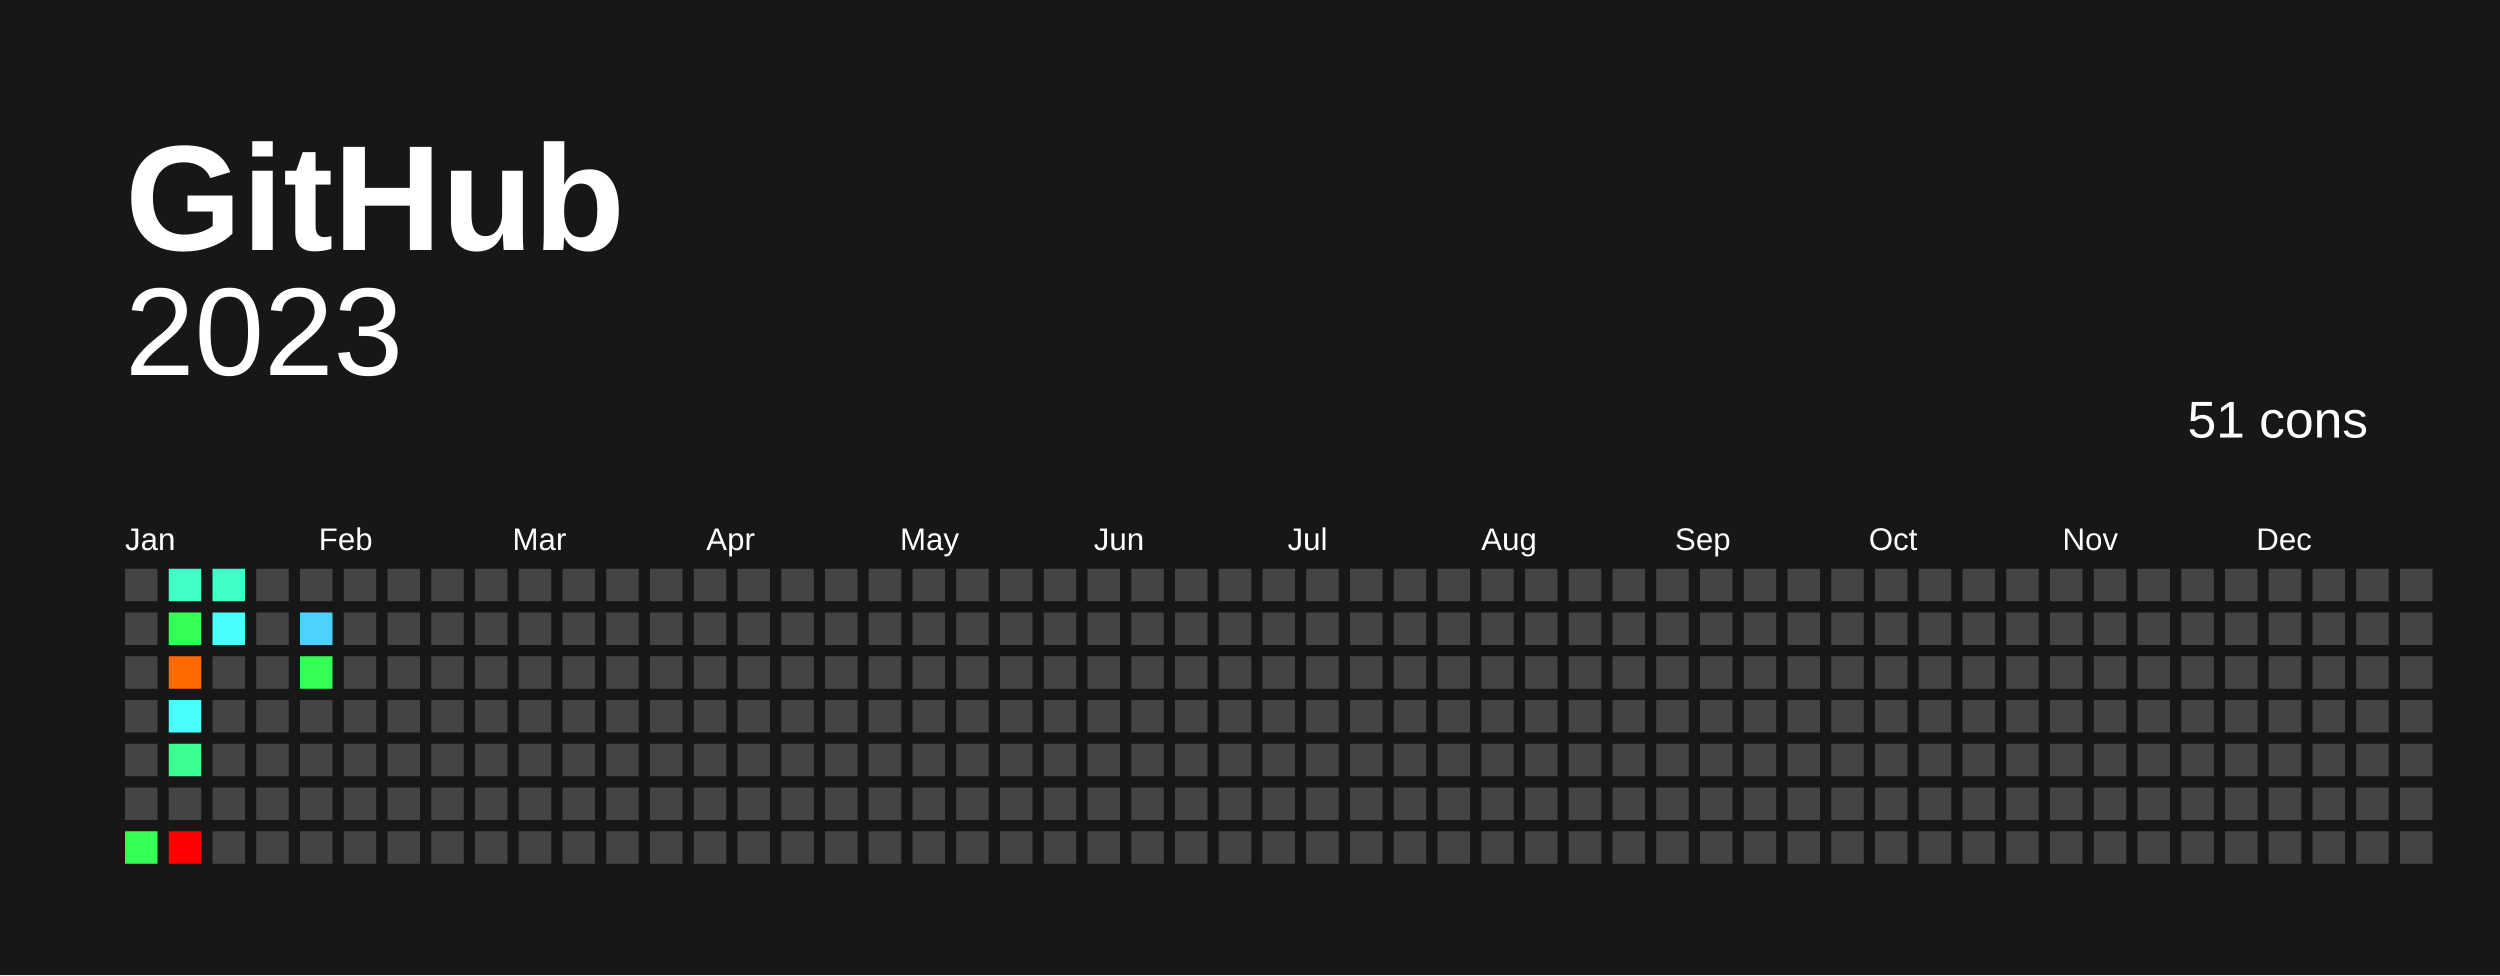
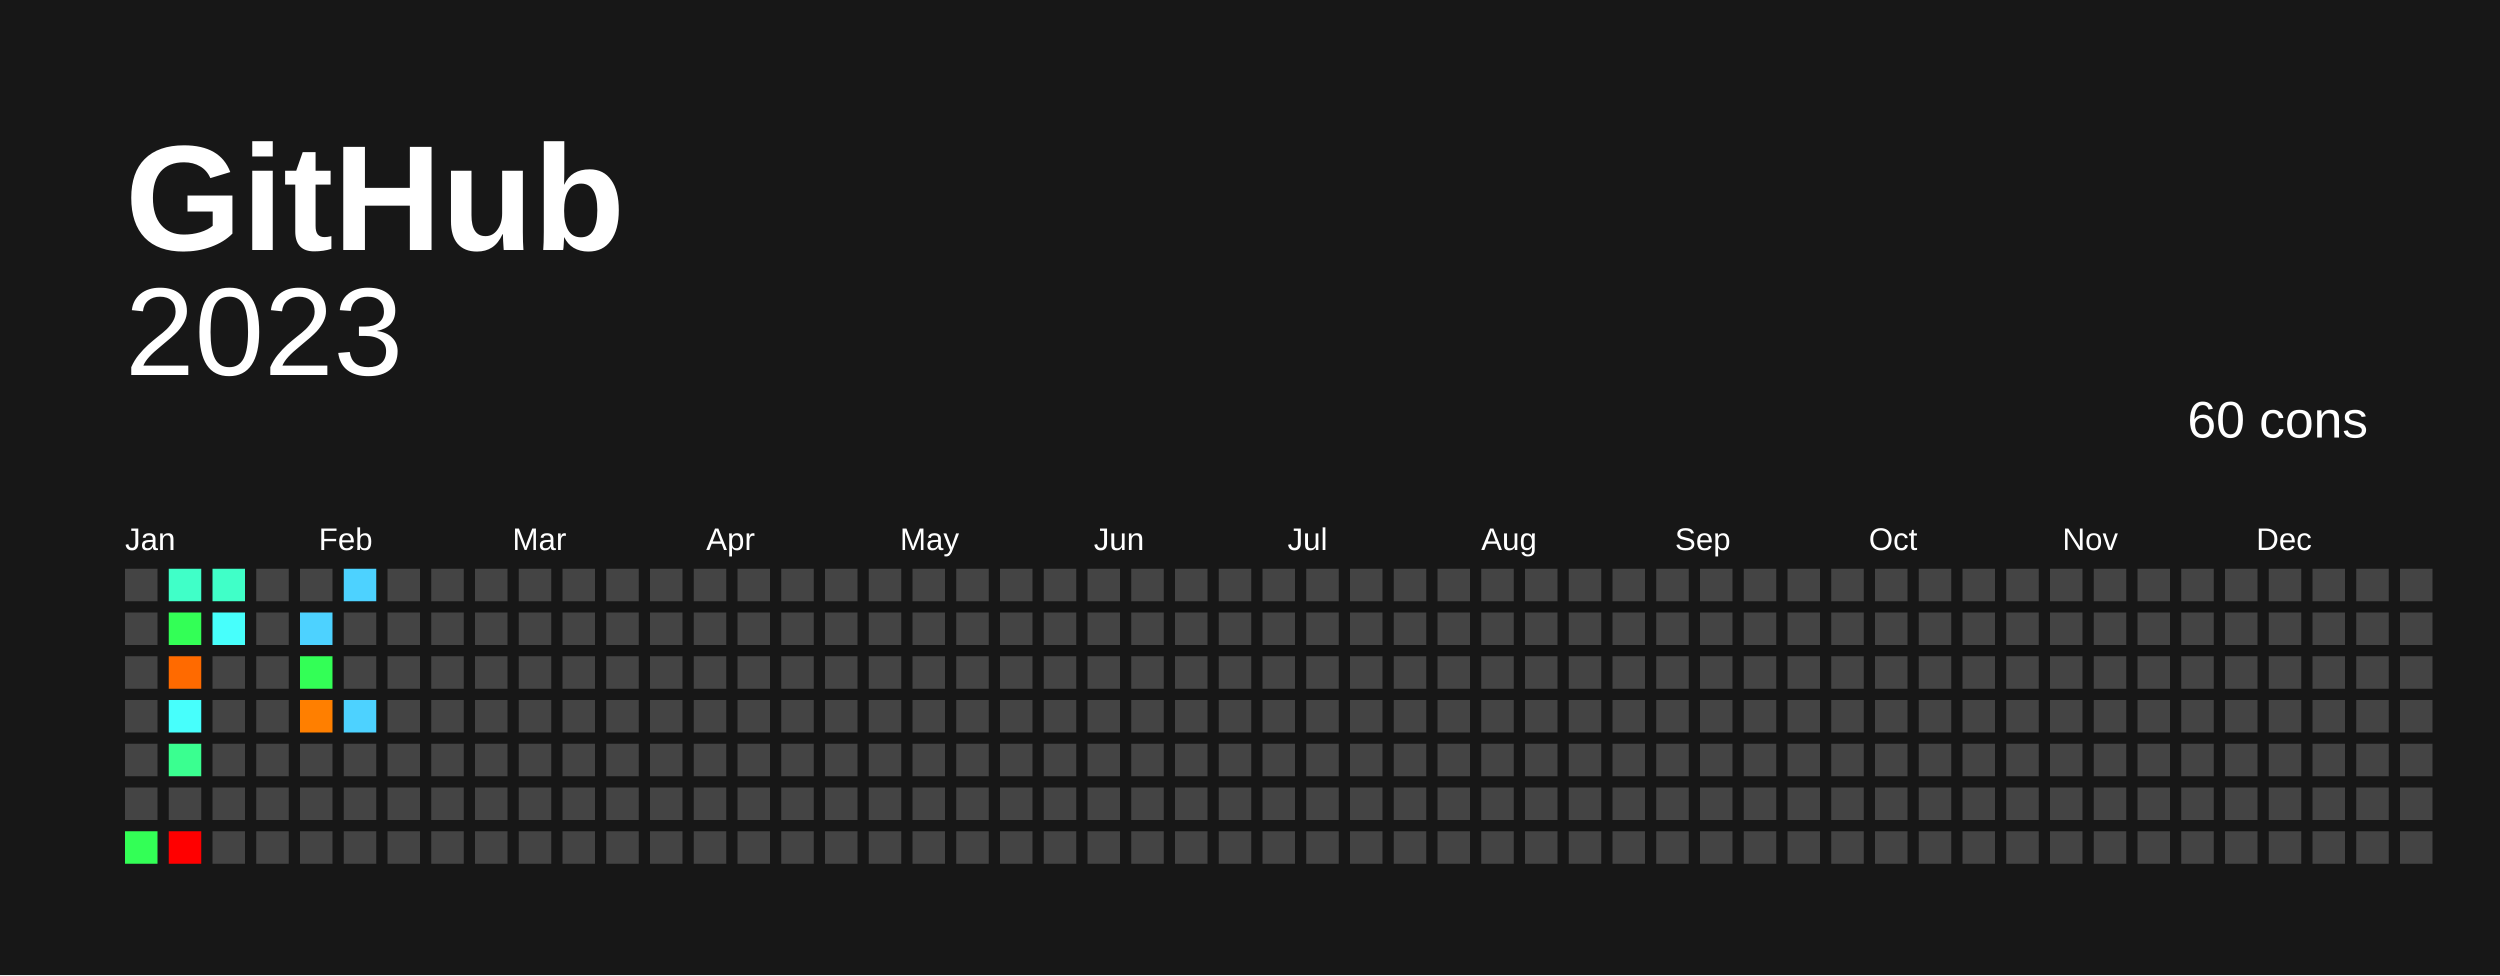
<svg xmlns="http://www.w3.org/2000/svg" baseProfile="full" height="78mm" version="1.1" viewBox="0,0,200,78" width="200mm">
  <defs />
  <rect fill="#171717" height="78" width="200" x="0" y="0" />
  <text fill="#FFFFFF" style="font-size:12px; font-family:Arial; font-weight:bold;" x="10" y="20">GitHub</text>
  <text alignment-baseline="hanging" fill="#FFFFFF" style="font-size:10.0px; font-family:Arial;" x="10" y="30">2023</text>
-   <text alignment-baseline="hanging" fill="#FFFFFF" style="font-size:4.125px; font-family:Arial;" x="175" y="35">51 cons</text>
+   <text alignment-baseline="hanging" fill="#FFFFFF" style="font-size:4.125px; font-family:Arial;" x="175" y="35">60 cons</text>
  <text fill="#FFFFFF" style="font-size:2.5px; font-family:Arial" x="10.0" y="44">Jan</text>
  <text fill="#FFFFFF" style="font-size:2.5px; font-family:Arial" x="25.5" y="44">Feb</text>
  <text fill="#FFFFFF" style="font-size:2.5px; font-family:Arial" x="41.0" y="44">Mar</text>
  <text fill="#FFFFFF" style="font-size:2.5px; font-family:Arial" x="56.5" y="44">Apr</text>
  <text fill="#FFFFFF" style="font-size:2.5px; font-family:Arial" x="72.0" y="44">May</text>
  <text fill="#FFFFFF" style="font-size:2.5px; font-family:Arial" x="87.5" y="44">Jun</text>
  <text fill="#FFFFFF" style="font-size:2.5px; font-family:Arial" x="103.0" y="44">Jul</text>
  <text fill="#FFFFFF" style="font-size:2.5px; font-family:Arial" x="118.5" y="44">Aug</text>
  <text fill="#FFFFFF" style="font-size:2.5px; font-family:Arial" x="134.0" y="44">Sep</text>
  <text fill="#FFFFFF" style="font-size:2.5px; font-family:Arial" x="149.5" y="44">Oct</text>
  <text fill="#FFFFFF" style="font-size:2.5px; font-family:Arial" x="165.0" y="44">Nov</text>
  <text fill="#FFFFFF" style="font-size:2.5px; font-family:Arial" x="180.5" y="44">Dec</text>
  <rect fill="#444444" height="2.6" width="2.6" x="10.0" y="45.5" />
  <rect fill="#444444" height="2.6" width="2.6" x="10.0" y="49.0" />
  <rect fill="#444444" height="2.6" width="2.6" x="10.0" y="52.5" />
  <rect fill="#444444" height="2.6" width="2.6" x="10.0" y="56.0" />
  <rect fill="#444444" height="2.6" width="2.6" x="10.0" y="59.5" />
  <rect fill="#444444" height="2.6" width="2.6" x="10.0" y="63.0" />
  <rect fill="#33ff56" height="2.6" width="2.6" x="10.0" y="66.5" />
  <rect fill="#40ffc8" height="2.6" width="2.6" x="13.5" y="45.5" />
  <rect fill="#33ff56" height="2.6" width="2.6" x="13.5" y="49.0" />
  <rect fill="#ff6a00" height="2.6" width="2.6" x="13.5" y="52.5" />
  <rect fill="#47fffc" height="2.6" width="2.6" x="13.5" y="56.0" />
  <rect fill="#3aff90" height="2.6" width="2.6" x="13.5" y="59.5" />
  <rect fill="#444444" height="2.6" width="2.6" x="13.5" y="63.0" />
  <rect fill="red" height="2.6" width="2.6" x="13.5" y="66.5" />
  <rect fill="#40ffc8" height="2.6" width="2.6" x="17.0" y="45.5" />
  <rect fill="#47fffc" height="2.6" width="2.6" x="17.0" y="49.0" />
  <rect fill="#444444" height="2.6" width="2.6" x="17.0" y="52.5" />
  <rect fill="#444444" height="2.6" width="2.6" x="17.0" y="56.0" />
  <rect fill="#444444" height="2.6" width="2.6" x="17.0" y="59.5" />
  <rect fill="#444444" height="2.6" width="2.6" x="17.0" y="63.0" />
  <rect fill="#444444" height="2.6" width="2.6" x="17.0" y="66.5" />
  <rect fill="#444444" height="2.6" width="2.6" x="20.5" y="45.5" />
  <rect fill="#444444" height="2.6" width="2.6" x="20.5" y="49.0" />
  <rect fill="#444444" height="2.6" width="2.6" x="20.5" y="52.5" />
  <rect fill="#444444" height="2.6" width="2.6" x="20.5" y="56.0" />
  <rect fill="#444444" height="2.6" width="2.6" x="20.5" y="59.5" />
  <rect fill="#444444" height="2.6" width="2.6" x="20.5" y="63.0" />
  <rect fill="#444444" height="2.6" width="2.6" x="20.5" y="66.5" />
  <rect fill="#444444" height="2.6" width="2.6" x="24.0" y="45.5" />
  <rect fill="#4dd2ff" height="2.6" width="2.6" x="24.0" y="49.0" />
  <rect fill="#33ff56" height="2.6" width="2.6" x="24.0" y="52.5" />
-   <rect fill="#444444" height="2.6" width="2.6" x="24.0" y="56.0" />
+   <rect fill="#ff7f00" height="2.6" width="2.6" x="24.0" y="56.0" />
  <rect fill="#444444" height="2.6" width="2.6" x="24.0" y="59.5" />
  <rect fill="#444444" height="2.6" width="2.6" x="24.0" y="63.0" />
  <rect fill="#444444" height="2.6" width="2.6" x="24.0" y="66.5" />
-   <rect fill="#444444" height="2.6" width="2.6" x="27.5" y="45.5" />
+   <rect fill="#4dd2ff" height="2.6" width="2.6" x="27.5" y="45.5" />
  <rect fill="#444444" height="2.6" width="2.6" x="27.5" y="49.0" />
  <rect fill="#444444" height="2.6" width="2.6" x="27.5" y="52.5" />
-   <rect fill="#444444" height="2.6" width="2.6" x="27.5" y="56.0" />
+   <rect fill="#4dd2ff" height="2.6" width="2.6" x="27.5" y="56.0" />
  <rect fill="#444444" height="2.6" width="2.6" x="27.5" y="59.5" />
  <rect fill="#444444" height="2.6" width="2.6" x="27.5" y="63.0" />
  <rect fill="#444444" height="2.6" width="2.6" x="27.5" y="66.5" />
  <rect fill="#444444" height="2.6" width="2.6" x="31.0" y="45.5" />
  <rect fill="#444444" height="2.6" width="2.6" x="31.0" y="49.0" />
  <rect fill="#444444" height="2.6" width="2.6" x="31.0" y="52.5" />
  <rect fill="#444444" height="2.6" width="2.6" x="31.0" y="56.0" />
  <rect fill="#444444" height="2.6" width="2.6" x="31.0" y="59.5" />
  <rect fill="#444444" height="2.6" width="2.6" x="31.0" y="63.0" />
  <rect fill="#444444" height="2.6" width="2.6" x="31.0" y="66.5" />
  <rect fill="#444444" height="2.6" width="2.6" x="34.5" y="45.5" />
  <rect fill="#444444" height="2.6" width="2.6" x="34.5" y="49.0" />
  <rect fill="#444444" height="2.6" width="2.6" x="34.5" y="52.5" />
  <rect fill="#444444" height="2.6" width="2.6" x="34.5" y="56.0" />
  <rect fill="#444444" height="2.6" width="2.6" x="34.5" y="59.5" />
  <rect fill="#444444" height="2.6" width="2.6" x="34.5" y="63.0" />
  <rect fill="#444444" height="2.6" width="2.6" x="34.5" y="66.5" />
  <rect fill="#444444" height="2.6" width="2.6" x="38.0" y="45.5" />
  <rect fill="#444444" height="2.6" width="2.6" x="38.0" y="49.0" />
  <rect fill="#444444" height="2.6" width="2.6" x="38.0" y="52.5" />
  <rect fill="#444444" height="2.6" width="2.6" x="38.0" y="56.0" />
  <rect fill="#444444" height="2.6" width="2.6" x="38.0" y="59.5" />
  <rect fill="#444444" height="2.6" width="2.6" x="38.0" y="63.0" />
  <rect fill="#444444" height="2.6" width="2.6" x="38.0" y="66.5" />
  <rect fill="#444444" height="2.6" width="2.6" x="41.5" y="45.5" />
  <rect fill="#444444" height="2.6" width="2.6" x="41.5" y="49.0" />
  <rect fill="#444444" height="2.6" width="2.6" x="41.5" y="52.5" />
  <rect fill="#444444" height="2.6" width="2.6" x="41.5" y="56.0" />
  <rect fill="#444444" height="2.6" width="2.6" x="41.5" y="59.5" />
  <rect fill="#444444" height="2.6" width="2.6" x="41.5" y="63.0" />
  <rect fill="#444444" height="2.6" width="2.6" x="41.5" y="66.5" />
  <rect fill="#444444" height="2.6" width="2.6" x="45.0" y="45.5" />
  <rect fill="#444444" height="2.6" width="2.6" x="45.0" y="49.0" />
  <rect fill="#444444" height="2.6" width="2.6" x="45.0" y="52.5" />
  <rect fill="#444444" height="2.6" width="2.6" x="45.0" y="56.0" />
  <rect fill="#444444" height="2.6" width="2.6" x="45.0" y="59.5" />
  <rect fill="#444444" height="2.6" width="2.6" x="45.0" y="63.0" />
  <rect fill="#444444" height="2.6" width="2.6" x="45.0" y="66.5" />
  <rect fill="#444444" height="2.6" width="2.6" x="48.5" y="45.5" />
  <rect fill="#444444" height="2.6" width="2.6" x="48.5" y="49.0" />
  <rect fill="#444444" height="2.6" width="2.6" x="48.5" y="52.5" />
  <rect fill="#444444" height="2.6" width="2.6" x="48.5" y="56.0" />
  <rect fill="#444444" height="2.6" width="2.6" x="48.5" y="59.5" />
  <rect fill="#444444" height="2.6" width="2.6" x="48.5" y="63.0" />
  <rect fill="#444444" height="2.6" width="2.6" x="48.5" y="66.5" />
  <rect fill="#444444" height="2.6" width="2.6" x="52.0" y="45.5" />
  <rect fill="#444444" height="2.6" width="2.6" x="52.0" y="49.0" />
  <rect fill="#444444" height="2.6" width="2.6" x="52.0" y="52.5" />
  <rect fill="#444444" height="2.6" width="2.6" x="52.0" y="56.0" />
  <rect fill="#444444" height="2.6" width="2.6" x="52.0" y="59.5" />
  <rect fill="#444444" height="2.6" width="2.6" x="52.0" y="63.0" />
  <rect fill="#444444" height="2.6" width="2.6" x="52.0" y="66.5" />
  <rect fill="#444444" height="2.6" width="2.6" x="55.5" y="45.5" />
  <rect fill="#444444" height="2.6" width="2.6" x="55.5" y="49.0" />
  <rect fill="#444444" height="2.6" width="2.6" x="55.5" y="52.5" />
  <rect fill="#444444" height="2.6" width="2.6" x="55.5" y="56.0" />
  <rect fill="#444444" height="2.6" width="2.6" x="55.5" y="59.5" />
  <rect fill="#444444" height="2.6" width="2.6" x="55.5" y="63.0" />
  <rect fill="#444444" height="2.6" width="2.6" x="55.5" y="66.5" />
  <rect fill="#444444" height="2.6" width="2.6" x="59.0" y="45.5" />
  <rect fill="#444444" height="2.6" width="2.6" x="59.0" y="49.0" />
  <rect fill="#444444" height="2.6" width="2.6" x="59.0" y="52.5" />
  <rect fill="#444444" height="2.6" width="2.6" x="59.0" y="56.0" />
  <rect fill="#444444" height="2.6" width="2.6" x="59.0" y="59.5" />
  <rect fill="#444444" height="2.6" width="2.6" x="59.0" y="63.0" />
  <rect fill="#444444" height="2.6" width="2.6" x="59.0" y="66.5" />
  <rect fill="#444444" height="2.6" width="2.6" x="62.5" y="45.5" />
  <rect fill="#444444" height="2.6" width="2.6" x="62.5" y="49.0" />
  <rect fill="#444444" height="2.6" width="2.6" x="62.5" y="52.5" />
  <rect fill="#444444" height="2.6" width="2.6" x="62.5" y="56.0" />
  <rect fill="#444444" height="2.6" width="2.6" x="62.5" y="59.5" />
  <rect fill="#444444" height="2.6" width="2.6" x="62.5" y="63.0" />
  <rect fill="#444444" height="2.6" width="2.6" x="62.5" y="66.5" />
  <rect fill="#444444" height="2.6" width="2.6" x="66.0" y="45.5" />
  <rect fill="#444444" height="2.6" width="2.6" x="66.0" y="49.0" />
  <rect fill="#444444" height="2.6" width="2.6" x="66.0" y="52.5" />
  <rect fill="#444444" height="2.6" width="2.6" x="66.0" y="56.0" />
  <rect fill="#444444" height="2.6" width="2.6" x="66.0" y="59.5" />
  <rect fill="#444444" height="2.6" width="2.6" x="66.0" y="63.0" />
  <rect fill="#444444" height="2.6" width="2.6" x="66.0" y="66.5" />
  <rect fill="#444444" height="2.6" width="2.6" x="69.5" y="45.5" />
  <rect fill="#444444" height="2.6" width="2.6" x="69.5" y="49.0" />
  <rect fill="#444444" height="2.6" width="2.6" x="69.5" y="52.5" />
  <rect fill="#444444" height="2.6" width="2.6" x="69.5" y="56.0" />
  <rect fill="#444444" height="2.6" width="2.6" x="69.5" y="59.5" />
  <rect fill="#444444" height="2.6" width="2.6" x="69.5" y="63.0" />
  <rect fill="#444444" height="2.6" width="2.6" x="69.5" y="66.5" />
  <rect fill="#444444" height="2.6" width="2.6" x="73.0" y="45.5" />
  <rect fill="#444444" height="2.6" width="2.6" x="73.0" y="49.0" />
  <rect fill="#444444" height="2.6" width="2.6" x="73.0" y="52.5" />
  <rect fill="#444444" height="2.6" width="2.6" x="73.0" y="56.0" />
  <rect fill="#444444" height="2.6" width="2.6" x="73.0" y="59.5" />
  <rect fill="#444444" height="2.6" width="2.6" x="73.0" y="63.0" />
  <rect fill="#444444" height="2.6" width="2.6" x="73.0" y="66.5" />
  <rect fill="#444444" height="2.6" width="2.6" x="76.5" y="45.5" />
  <rect fill="#444444" height="2.6" width="2.6" x="76.5" y="49.0" />
  <rect fill="#444444" height="2.6" width="2.6" x="76.5" y="52.5" />
  <rect fill="#444444" height="2.6" width="2.6" x="76.5" y="56.0" />
  <rect fill="#444444" height="2.6" width="2.6" x="76.5" y="59.5" />
  <rect fill="#444444" height="2.6" width="2.6" x="76.5" y="63.0" />
  <rect fill="#444444" height="2.6" width="2.6" x="76.5" y="66.5" />
  <rect fill="#444444" height="2.6" width="2.6" x="80.0" y="45.5" />
  <rect fill="#444444" height="2.6" width="2.6" x="80.0" y="49.0" />
  <rect fill="#444444" height="2.6" width="2.6" x="80.0" y="52.5" />
  <rect fill="#444444" height="2.6" width="2.6" x="80.0" y="56.0" />
  <rect fill="#444444" height="2.6" width="2.6" x="80.0" y="59.5" />
  <rect fill="#444444" height="2.6" width="2.6" x="80.0" y="63.0" />
  <rect fill="#444444" height="2.6" width="2.6" x="80.0" y="66.5" />
  <rect fill="#444444" height="2.6" width="2.6" x="83.5" y="45.5" />
  <rect fill="#444444" height="2.6" width="2.6" x="83.5" y="49.0" />
  <rect fill="#444444" height="2.6" width="2.6" x="83.5" y="52.5" />
  <rect fill="#444444" height="2.6" width="2.6" x="83.5" y="56.0" />
  <rect fill="#444444" height="2.6" width="2.6" x="83.5" y="59.5" />
  <rect fill="#444444" height="2.6" width="2.6" x="83.5" y="63.0" />
  <rect fill="#444444" height="2.6" width="2.6" x="83.5" y="66.5" />
  <rect fill="#444444" height="2.6" width="2.6" x="87.0" y="45.5" />
  <rect fill="#444444" height="2.6" width="2.6" x="87.0" y="49.0" />
  <rect fill="#444444" height="2.6" width="2.6" x="87.0" y="52.5" />
  <rect fill="#444444" height="2.6" width="2.6" x="87.0" y="56.0" />
  <rect fill="#444444" height="2.6" width="2.6" x="87.0" y="59.5" />
  <rect fill="#444444" height="2.6" width="2.6" x="87.0" y="63.0" />
  <rect fill="#444444" height="2.6" width="2.6" x="87.0" y="66.5" />
  <rect fill="#444444" height="2.6" width="2.6" x="90.5" y="45.5" />
  <rect fill="#444444" height="2.6" width="2.6" x="90.5" y="49.0" />
  <rect fill="#444444" height="2.6" width="2.6" x="90.5" y="52.5" />
  <rect fill="#444444" height="2.6" width="2.6" x="90.5" y="56.0" />
  <rect fill="#444444" height="2.6" width="2.6" x="90.5" y="59.5" />
  <rect fill="#444444" height="2.6" width="2.6" x="90.5" y="63.0" />
  <rect fill="#444444" height="2.6" width="2.6" x="90.5" y="66.5" />
  <rect fill="#444444" height="2.6" width="2.6" x="94.0" y="45.5" />
  <rect fill="#444444" height="2.6" width="2.6" x="94.0" y="49.0" />
  <rect fill="#444444" height="2.6" width="2.6" x="94.0" y="52.5" />
  <rect fill="#444444" height="2.6" width="2.6" x="94.0" y="56.0" />
  <rect fill="#444444" height="2.6" width="2.6" x="94.0" y="59.5" />
  <rect fill="#444444" height="2.6" width="2.6" x="94.0" y="63.0" />
  <rect fill="#444444" height="2.6" width="2.6" x="94.0" y="66.5" />
  <rect fill="#444444" height="2.6" width="2.6" x="97.5" y="45.5" />
  <rect fill="#444444" height="2.6" width="2.6" x="97.5" y="49.0" />
  <rect fill="#444444" height="2.6" width="2.6" x="97.5" y="52.5" />
  <rect fill="#444444" height="2.6" width="2.6" x="97.5" y="56.0" />
  <rect fill="#444444" height="2.6" width="2.6" x="97.5" y="59.5" />
  <rect fill="#444444" height="2.6" width="2.6" x="97.5" y="63.0" />
  <rect fill="#444444" height="2.6" width="2.6" x="97.5" y="66.5" />
  <rect fill="#444444" height="2.6" width="2.6" x="101.0" y="45.5" />
  <rect fill="#444444" height="2.6" width="2.6" x="101.0" y="49.0" />
  <rect fill="#444444" height="2.6" width="2.6" x="101.0" y="52.5" />
  <rect fill="#444444" height="2.6" width="2.6" x="101.0" y="56.0" />
  <rect fill="#444444" height="2.6" width="2.6" x="101.0" y="59.5" />
  <rect fill="#444444" height="2.6" width="2.6" x="101.0" y="63.0" />
  <rect fill="#444444" height="2.6" width="2.6" x="101.0" y="66.5" />
  <rect fill="#444444" height="2.6" width="2.6" x="104.5" y="45.5" />
  <rect fill="#444444" height="2.6" width="2.6" x="104.5" y="49.0" />
  <rect fill="#444444" height="2.6" width="2.6" x="104.5" y="52.5" />
  <rect fill="#444444" height="2.6" width="2.6" x="104.5" y="56.0" />
  <rect fill="#444444" height="2.6" width="2.6" x="104.5" y="59.5" />
  <rect fill="#444444" height="2.6" width="2.6" x="104.5" y="63.0" />
  <rect fill="#444444" height="2.6" width="2.6" x="104.5" y="66.5" />
  <rect fill="#444444" height="2.6" width="2.6" x="108.0" y="45.5" />
  <rect fill="#444444" height="2.6" width="2.6" x="108.0" y="49.0" />
  <rect fill="#444444" height="2.6" width="2.6" x="108.0" y="52.5" />
  <rect fill="#444444" height="2.6" width="2.6" x="108.0" y="56.0" />
  <rect fill="#444444" height="2.6" width="2.6" x="108.0" y="59.5" />
  <rect fill="#444444" height="2.6" width="2.6" x="108.0" y="63.0" />
  <rect fill="#444444" height="2.6" width="2.6" x="108.0" y="66.5" />
  <rect fill="#444444" height="2.6" width="2.6" x="111.5" y="45.5" />
  <rect fill="#444444" height="2.6" width="2.6" x="111.5" y="49.0" />
  <rect fill="#444444" height="2.6" width="2.6" x="111.5" y="52.5" />
  <rect fill="#444444" height="2.6" width="2.6" x="111.5" y="56.0" />
  <rect fill="#444444" height="2.6" width="2.6" x="111.5" y="59.5" />
  <rect fill="#444444" height="2.6" width="2.6" x="111.5" y="63.0" />
  <rect fill="#444444" height="2.6" width="2.6" x="111.5" y="66.5" />
  <rect fill="#444444" height="2.6" width="2.6" x="115.0" y="45.5" />
  <rect fill="#444444" height="2.6" width="2.6" x="115.0" y="49.0" />
  <rect fill="#444444" height="2.6" width="2.6" x="115.0" y="52.5" />
  <rect fill="#444444" height="2.6" width="2.6" x="115.0" y="56.0" />
  <rect fill="#444444" height="2.6" width="2.6" x="115.0" y="59.5" />
  <rect fill="#444444" height="2.6" width="2.6" x="115.0" y="63.0" />
  <rect fill="#444444" height="2.6" width="2.6" x="115.0" y="66.5" />
  <rect fill="#444444" height="2.6" width="2.6" x="118.5" y="45.5" />
  <rect fill="#444444" height="2.6" width="2.6" x="118.5" y="49.0" />
  <rect fill="#444444" height="2.6" width="2.6" x="118.5" y="52.5" />
  <rect fill="#444444" height="2.6" width="2.6" x="118.5" y="56.0" />
  <rect fill="#444444" height="2.6" width="2.6" x="118.5" y="59.5" />
  <rect fill="#444444" height="2.6" width="2.6" x="118.5" y="63.0" />
  <rect fill="#444444" height="2.6" width="2.6" x="118.5" y="66.5" />
  <rect fill="#444444" height="2.6" width="2.6" x="122.0" y="45.5" />
  <rect fill="#444444" height="2.6" width="2.6" x="122.0" y="49.0" />
  <rect fill="#444444" height="2.6" width="2.6" x="122.0" y="52.5" />
  <rect fill="#444444" height="2.6" width="2.6" x="122.0" y="56.0" />
  <rect fill="#444444" height="2.6" width="2.6" x="122.0" y="59.5" />
  <rect fill="#444444" height="2.6" width="2.6" x="122.0" y="63.0" />
  <rect fill="#444444" height="2.6" width="2.6" x="122.0" y="66.5" />
  <rect fill="#444444" height="2.6" width="2.6" x="125.5" y="45.5" />
  <rect fill="#444444" height="2.6" width="2.6" x="125.5" y="49.0" />
  <rect fill="#444444" height="2.6" width="2.6" x="125.5" y="52.5" />
  <rect fill="#444444" height="2.6" width="2.6" x="125.5" y="56.0" />
  <rect fill="#444444" height="2.6" width="2.6" x="125.5" y="59.5" />
  <rect fill="#444444" height="2.6" width="2.6" x="125.5" y="63.0" />
  <rect fill="#444444" height="2.6" width="2.6" x="125.5" y="66.5" />
  <rect fill="#444444" height="2.6" width="2.6" x="129.0" y="45.5" />
  <rect fill="#444444" height="2.6" width="2.6" x="129.0" y="49.0" />
  <rect fill="#444444" height="2.6" width="2.6" x="129.0" y="52.5" />
  <rect fill="#444444" height="2.6" width="2.6" x="129.0" y="56.0" />
  <rect fill="#444444" height="2.6" width="2.6" x="129.0" y="59.5" />
  <rect fill="#444444" height="2.6" width="2.6" x="129.0" y="63.0" />
  <rect fill="#444444" height="2.6" width="2.6" x="129.0" y="66.5" />
  <rect fill="#444444" height="2.6" width="2.6" x="132.5" y="45.5" />
  <rect fill="#444444" height="2.6" width="2.6" x="132.5" y="49.0" />
  <rect fill="#444444" height="2.6" width="2.6" x="132.5" y="52.5" />
  <rect fill="#444444" height="2.6" width="2.6" x="132.5" y="56.0" />
  <rect fill="#444444" height="2.6" width="2.6" x="132.5" y="59.5" />
  <rect fill="#444444" height="2.6" width="2.6" x="132.5" y="63.0" />
  <rect fill="#444444" height="2.6" width="2.6" x="132.5" y="66.5" />
  <rect fill="#444444" height="2.6" width="2.6" x="136.0" y="45.5" />
  <rect fill="#444444" height="2.6" width="2.6" x="136.0" y="49.0" />
  <rect fill="#444444" height="2.6" width="2.6" x="136.0" y="52.5" />
  <rect fill="#444444" height="2.6" width="2.6" x="136.0" y="56.0" />
  <rect fill="#444444" height="2.6" width="2.6" x="136.0" y="59.5" />
  <rect fill="#444444" height="2.6" width="2.6" x="136.0" y="63.0" />
  <rect fill="#444444" height="2.6" width="2.6" x="136.0" y="66.5" />
  <rect fill="#444444" height="2.6" width="2.6" x="139.5" y="45.5" />
  <rect fill="#444444" height="2.6" width="2.6" x="139.5" y="49.0" />
  <rect fill="#444444" height="2.6" width="2.6" x="139.5" y="52.5" />
  <rect fill="#444444" height="2.6" width="2.6" x="139.5" y="56.0" />
  <rect fill="#444444" height="2.6" width="2.6" x="139.5" y="59.5" />
  <rect fill="#444444" height="2.6" width="2.6" x="139.5" y="63.0" />
  <rect fill="#444444" height="2.6" width="2.6" x="139.5" y="66.5" />
  <rect fill="#444444" height="2.6" width="2.6" x="143.0" y="45.5" />
  <rect fill="#444444" height="2.6" width="2.6" x="143.0" y="49.0" />
  <rect fill="#444444" height="2.6" width="2.6" x="143.0" y="52.5" />
  <rect fill="#444444" height="2.6" width="2.6" x="143.0" y="56.0" />
  <rect fill="#444444" height="2.6" width="2.6" x="143.0" y="59.5" />
  <rect fill="#444444" height="2.6" width="2.6" x="143.0" y="63.0" />
  <rect fill="#444444" height="2.6" width="2.6" x="143.0" y="66.5" />
  <rect fill="#444444" height="2.6" width="2.6" x="146.5" y="45.5" />
  <rect fill="#444444" height="2.6" width="2.6" x="146.5" y="49.0" />
  <rect fill="#444444" height="2.6" width="2.6" x="146.5" y="52.5" />
  <rect fill="#444444" height="2.6" width="2.6" x="146.5" y="56.0" />
  <rect fill="#444444" height="2.6" width="2.6" x="146.5" y="59.5" />
  <rect fill="#444444" height="2.6" width="2.6" x="146.5" y="63.0" />
  <rect fill="#444444" height="2.6" width="2.6" x="146.5" y="66.5" />
  <rect fill="#444444" height="2.6" width="2.6" x="150.0" y="45.5" />
  <rect fill="#444444" height="2.6" width="2.6" x="150.0" y="49.0" />
  <rect fill="#444444" height="2.6" width="2.6" x="150.0" y="52.5" />
  <rect fill="#444444" height="2.6" width="2.6" x="150.0" y="56.0" />
  <rect fill="#444444" height="2.6" width="2.6" x="150.0" y="59.5" />
  <rect fill="#444444" height="2.6" width="2.6" x="150.0" y="63.0" />
  <rect fill="#444444" height="2.6" width="2.6" x="150.0" y="66.5" />
  <rect fill="#444444" height="2.6" width="2.6" x="153.5" y="45.5" />
  <rect fill="#444444" height="2.6" width="2.6" x="153.5" y="49.0" />
  <rect fill="#444444" height="2.6" width="2.6" x="153.5" y="52.5" />
  <rect fill="#444444" height="2.6" width="2.6" x="153.5" y="56.0" />
  <rect fill="#444444" height="2.6" width="2.6" x="153.5" y="59.5" />
  <rect fill="#444444" height="2.6" width="2.6" x="153.5" y="63.0" />
  <rect fill="#444444" height="2.6" width="2.6" x="153.5" y="66.5" />
  <rect fill="#444444" height="2.6" width="2.6" x="157.0" y="45.5" />
  <rect fill="#444444" height="2.6" width="2.6" x="157.0" y="49.0" />
  <rect fill="#444444" height="2.6" width="2.6" x="157.0" y="52.5" />
  <rect fill="#444444" height="2.6" width="2.6" x="157.0" y="56.0" />
  <rect fill="#444444" height="2.6" width="2.6" x="157.0" y="59.5" />
  <rect fill="#444444" height="2.6" width="2.6" x="157.0" y="63.0" />
  <rect fill="#444444" height="2.6" width="2.6" x="157.0" y="66.5" />
  <rect fill="#444444" height="2.6" width="2.6" x="160.5" y="45.5" />
  <rect fill="#444444" height="2.6" width="2.6" x="160.5" y="49.0" />
  <rect fill="#444444" height="2.6" width="2.6" x="160.5" y="52.5" />
  <rect fill="#444444" height="2.6" width="2.6" x="160.5" y="56.0" />
  <rect fill="#444444" height="2.6" width="2.6" x="160.5" y="59.5" />
  <rect fill="#444444" height="2.6" width="2.6" x="160.5" y="63.0" />
  <rect fill="#444444" height="2.6" width="2.6" x="160.5" y="66.5" />
  <rect fill="#444444" height="2.6" width="2.6" x="164.0" y="45.5" />
  <rect fill="#444444" height="2.6" width="2.6" x="164.0" y="49.0" />
  <rect fill="#444444" height="2.6" width="2.6" x="164.0" y="52.5" />
  <rect fill="#444444" height="2.6" width="2.6" x="164.0" y="56.0" />
  <rect fill="#444444" height="2.6" width="2.6" x="164.0" y="59.5" />
  <rect fill="#444444" height="2.6" width="2.6" x="164.0" y="63.0" />
  <rect fill="#444444" height="2.6" width="2.6" x="164.0" y="66.5" />
  <rect fill="#444444" height="2.6" width="2.6" x="167.5" y="45.5" />
  <rect fill="#444444" height="2.6" width="2.6" x="167.5" y="49.0" />
  <rect fill="#444444" height="2.6" width="2.6" x="167.5" y="52.5" />
  <rect fill="#444444" height="2.6" width="2.6" x="167.5" y="56.0" />
  <rect fill="#444444" height="2.6" width="2.6" x="167.5" y="59.5" />
  <rect fill="#444444" height="2.6" width="2.6" x="167.5" y="63.0" />
  <rect fill="#444444" height="2.6" width="2.6" x="167.5" y="66.5" />
  <rect fill="#444444" height="2.6" width="2.6" x="171.0" y="45.5" />
  <rect fill="#444444" height="2.6" width="2.6" x="171.0" y="49.0" />
  <rect fill="#444444" height="2.6" width="2.6" x="171.0" y="52.5" />
  <rect fill="#444444" height="2.6" width="2.6" x="171.0" y="56.0" />
  <rect fill="#444444" height="2.6" width="2.6" x="171.0" y="59.5" />
  <rect fill="#444444" height="2.6" width="2.6" x="171.0" y="63.0" />
  <rect fill="#444444" height="2.6" width="2.6" x="171.0" y="66.5" />
  <rect fill="#444444" height="2.6" width="2.6" x="174.5" y="45.5" />
  <rect fill="#444444" height="2.6" width="2.6" x="174.5" y="49.0" />
  <rect fill="#444444" height="2.6" width="2.6" x="174.5" y="52.5" />
  <rect fill="#444444" height="2.6" width="2.6" x="174.5" y="56.0" />
  <rect fill="#444444" height="2.6" width="2.6" x="174.5" y="59.5" />
  <rect fill="#444444" height="2.6" width="2.6" x="174.5" y="63.0" />
  <rect fill="#444444" height="2.6" width="2.6" x="174.5" y="66.5" />
  <rect fill="#444444" height="2.6" width="2.6" x="178.0" y="45.5" />
  <rect fill="#444444" height="2.6" width="2.6" x="178.0" y="49.0" />
  <rect fill="#444444" height="2.6" width="2.6" x="178.0" y="52.5" />
  <rect fill="#444444" height="2.6" width="2.6" x="178.0" y="56.0" />
  <rect fill="#444444" height="2.6" width="2.6" x="178.0" y="59.5" />
  <rect fill="#444444" height="2.6" width="2.6" x="178.0" y="63.0" />
  <rect fill="#444444" height="2.6" width="2.6" x="178.0" y="66.5" />
  <rect fill="#444444" height="2.6" width="2.6" x="181.5" y="45.5" />
  <rect fill="#444444" height="2.6" width="2.6" x="181.5" y="49.0" />
  <rect fill="#444444" height="2.6" width="2.6" x="181.5" y="52.5" />
  <rect fill="#444444" height="2.6" width="2.6" x="181.5" y="56.0" />
  <rect fill="#444444" height="2.6" width="2.6" x="181.5" y="59.5" />
  <rect fill="#444444" height="2.6" width="2.6" x="181.5" y="63.0" />
  <rect fill="#444444" height="2.6" width="2.6" x="181.5" y="66.5" />
  <rect fill="#444444" height="2.6" width="2.6" x="185.0" y="45.5" />
  <rect fill="#444444" height="2.6" width="2.6" x="185.0" y="49.0" />
  <rect fill="#444444" height="2.6" width="2.6" x="185.0" y="52.5" />
  <rect fill="#444444" height="2.6" width="2.6" x="185.0" y="56.0" />
  <rect fill="#444444" height="2.6" width="2.6" x="185.0" y="59.5" />
  <rect fill="#444444" height="2.6" width="2.6" x="185.0" y="63.0" />
  <rect fill="#444444" height="2.6" width="2.6" x="185.0" y="66.5" />
  <rect fill="#444444" height="2.6" width="2.6" x="188.5" y="45.5" />
  <rect fill="#444444" height="2.6" width="2.6" x="188.5" y="49.0" />
  <rect fill="#444444" height="2.6" width="2.6" x="188.5" y="52.5" />
  <rect fill="#444444" height="2.6" width="2.6" x="188.5" y="56.0" />
  <rect fill="#444444" height="2.6" width="2.6" x="188.5" y="59.5" />
  <rect fill="#444444" height="2.6" width="2.6" x="188.5" y="63.0" />
  <rect fill="#444444" height="2.6" width="2.6" x="188.5" y="66.5" />
  <rect fill="#444444" height="2.6" width="2.6" x="192.0" y="45.5" />
  <rect fill="#444444" height="2.6" width="2.6" x="192.0" y="49.0" />
  <rect fill="#444444" height="2.6" width="2.6" x="192.0" y="52.5" />
  <rect fill="#444444" height="2.6" width="2.6" x="192.0" y="56.0" />
  <rect fill="#444444" height="2.6" width="2.6" x="192.0" y="59.5" />
  <rect fill="#444444" height="2.6" width="2.6" x="192.0" y="63.0" />
  <rect fill="#444444" height="2.6" width="2.6" x="192.0" y="66.5" />
</svg>
